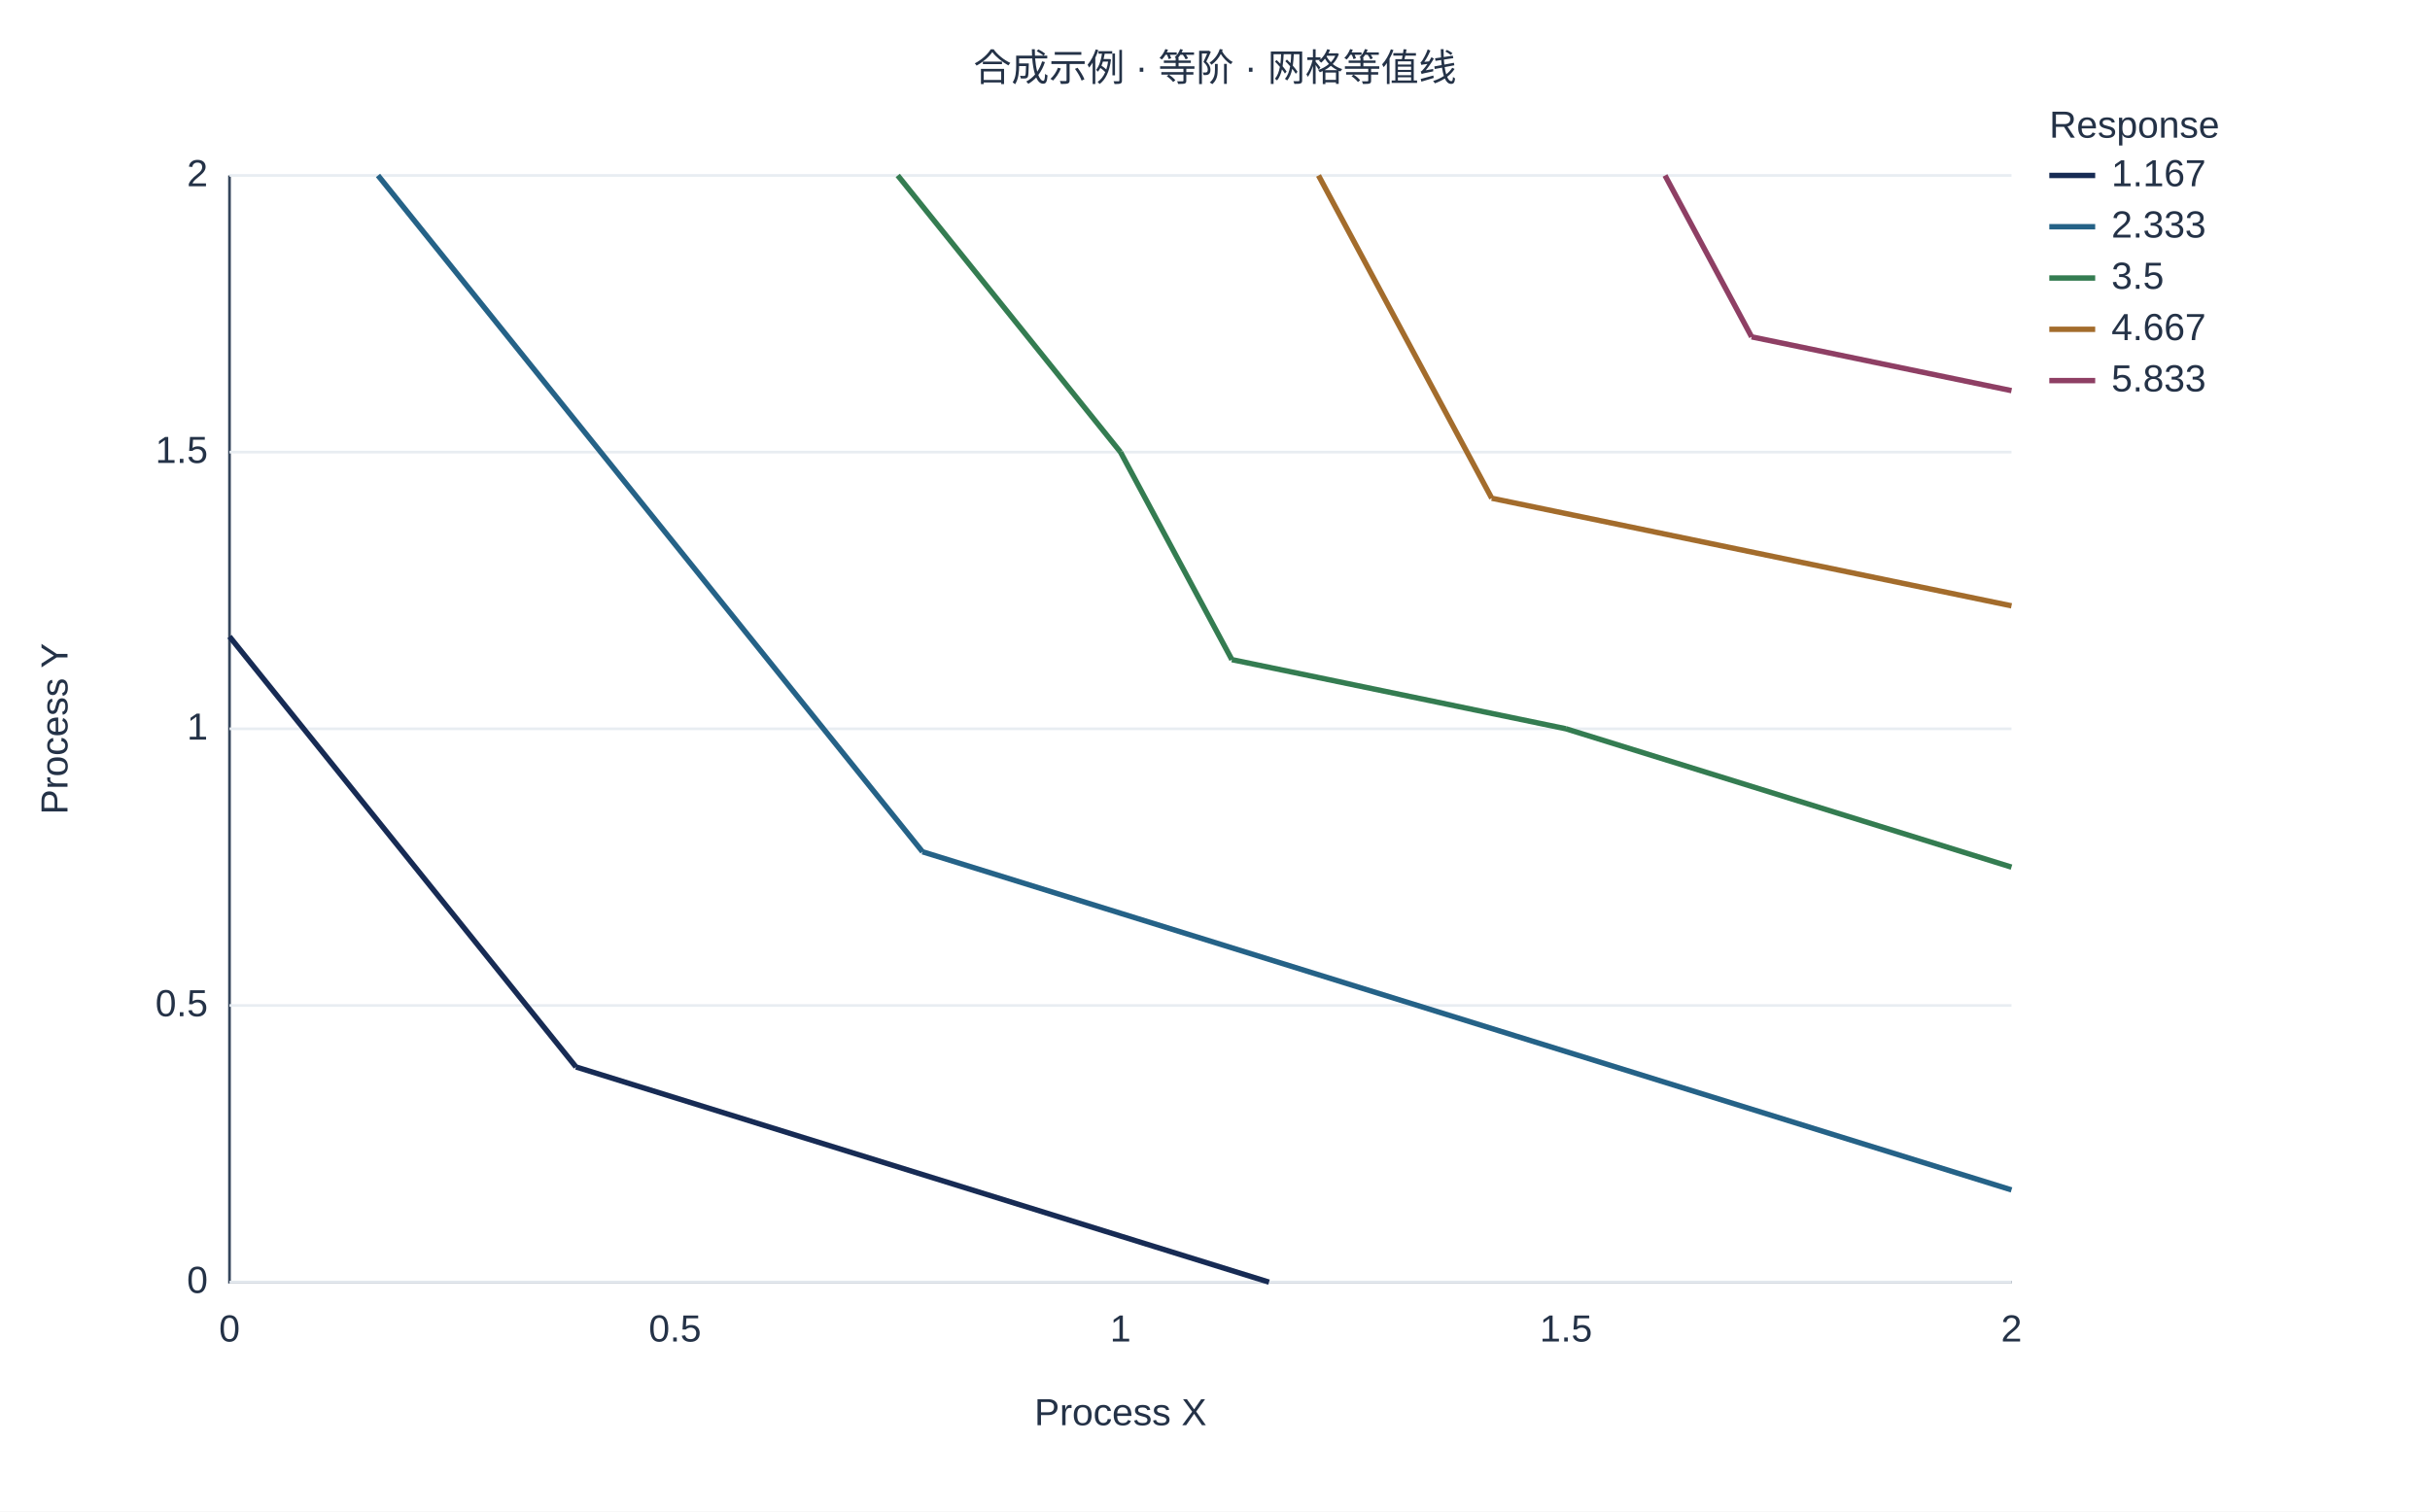
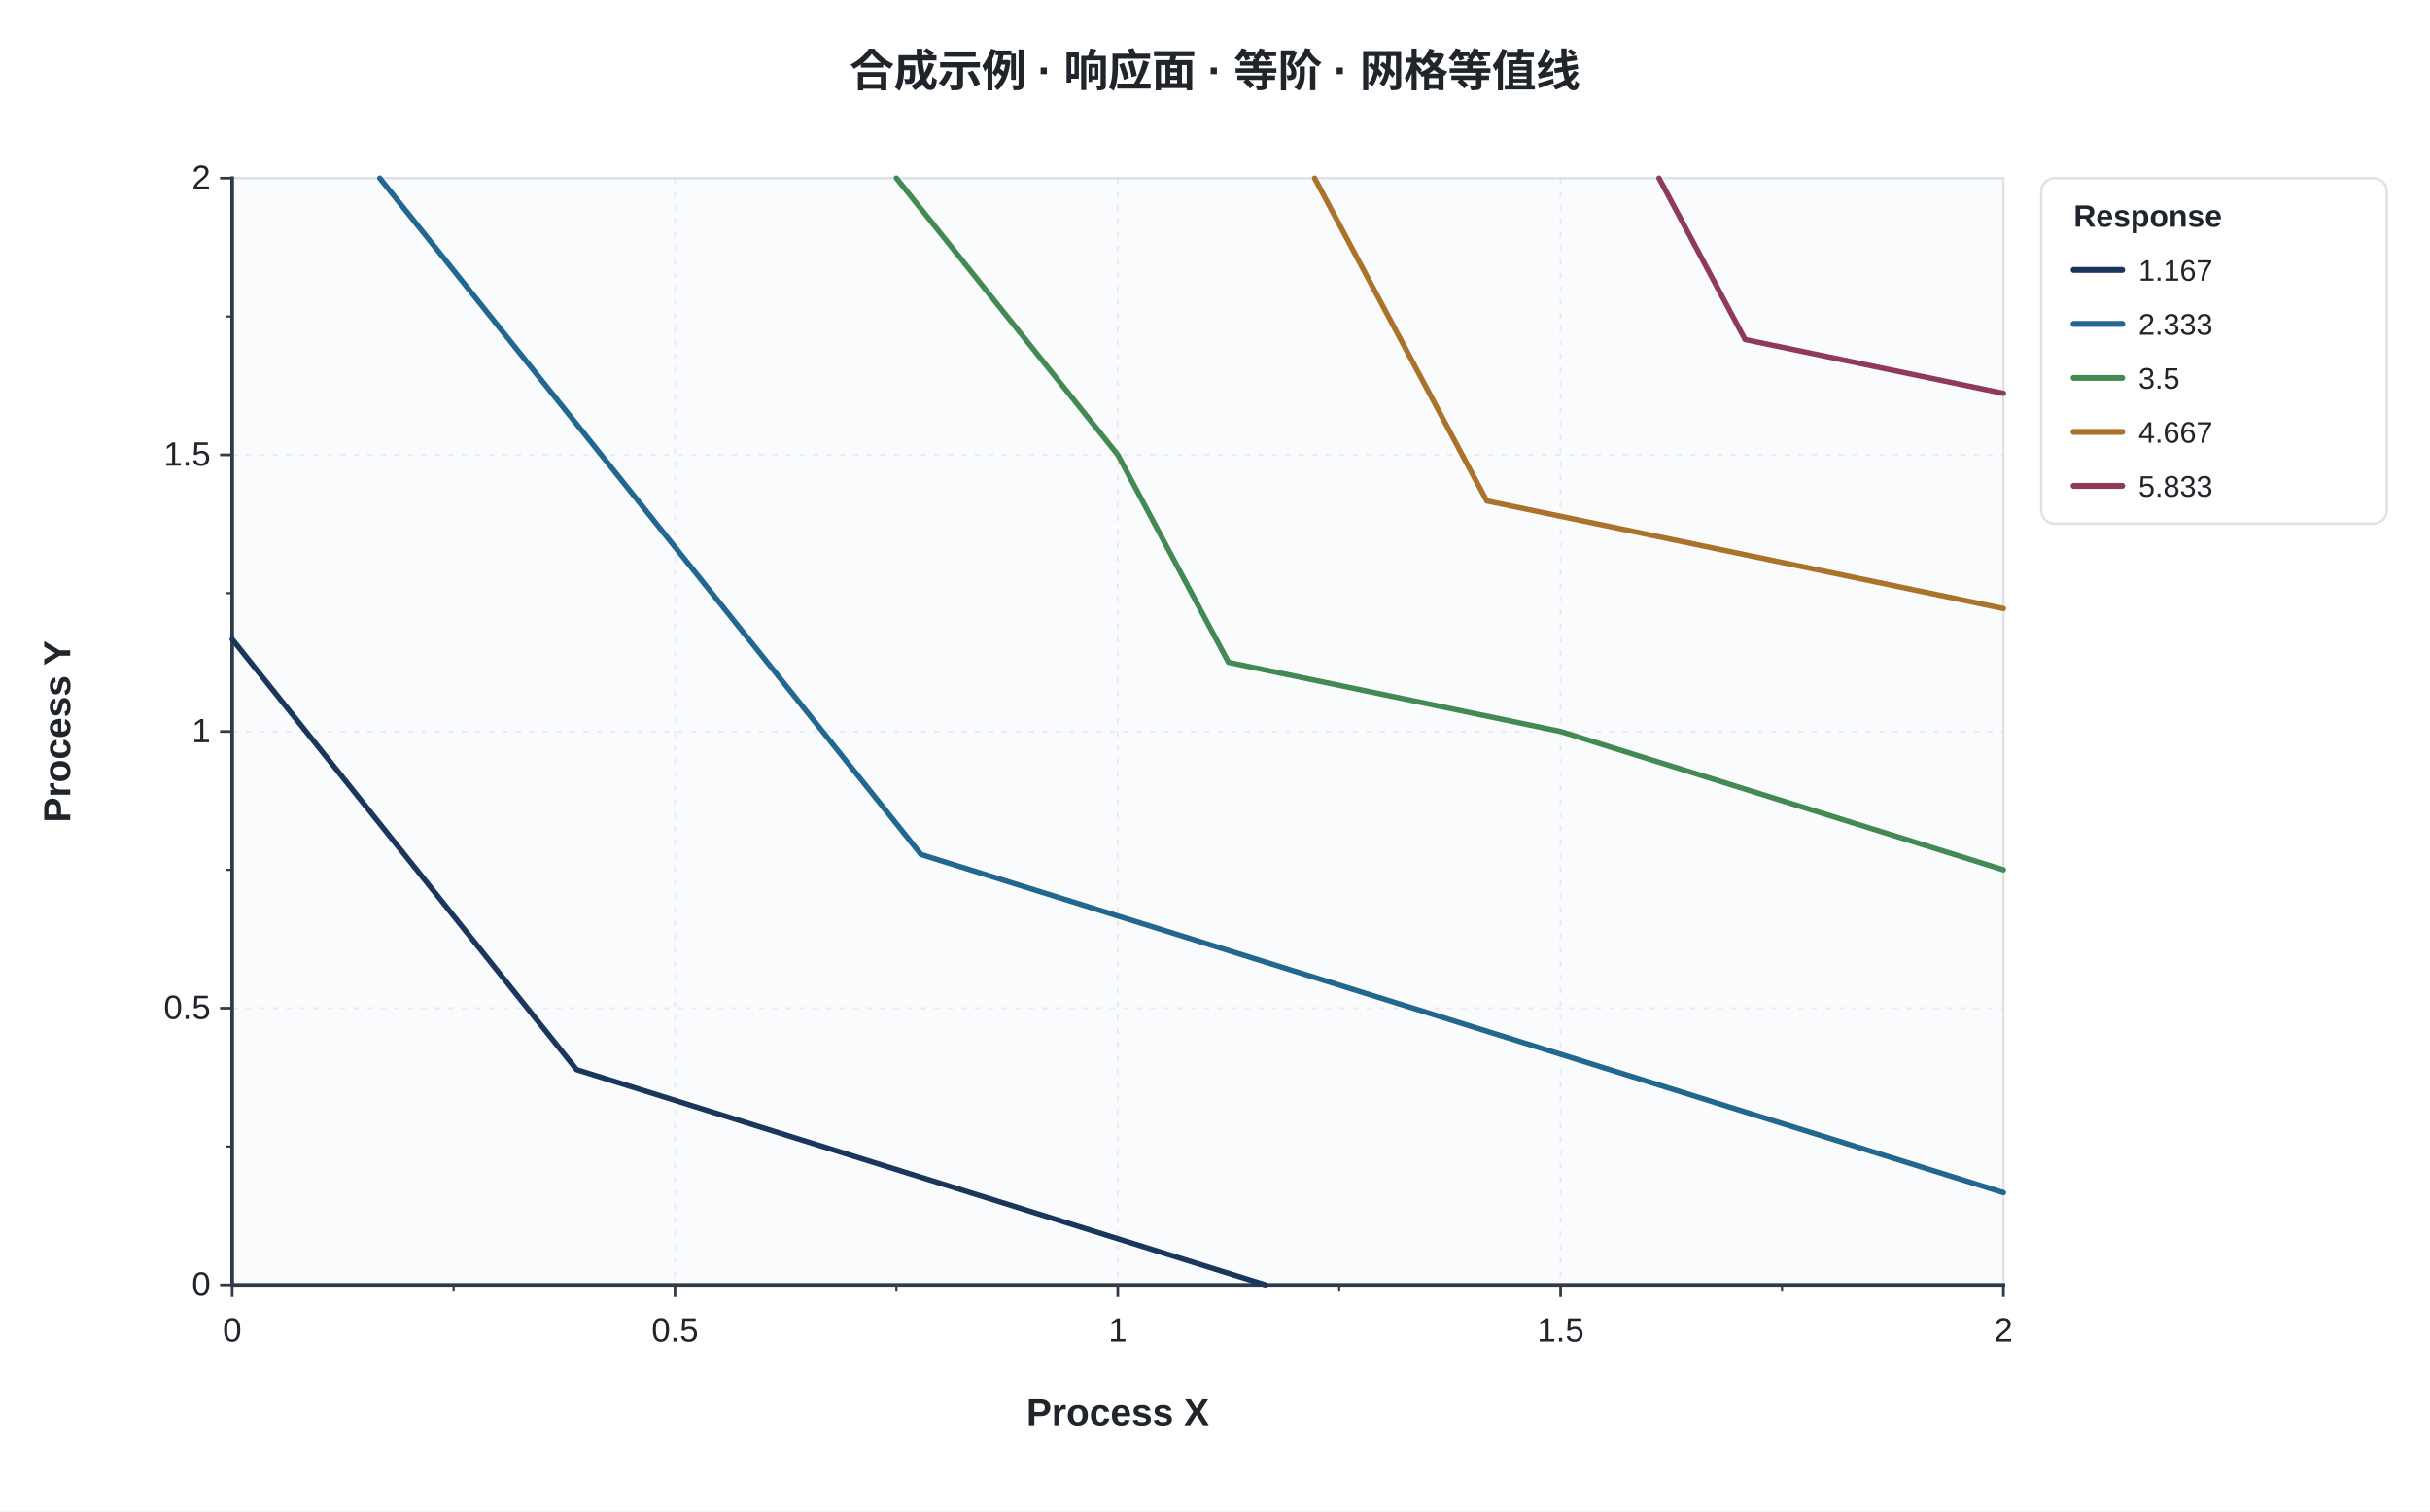
- <svg xmlns="http://www.w3.org/2000/svg" width="900" height="560" viewBox="0 0 900 560">
+ <svg xmlns="http://www.w3.org/2000/svg" width="900" height="560" viewBox="0 0 900 560" text-rendering="geometricPrecision">
  <rect width="100%" height="100%" fill="white" />
-   <g font-family="Arial" font-size="14" fill="#243247">
-     <text x="450" y="30" text-anchor="middle">合成示例 · 等阶 · 网格等值线</text>
-     <path d="M85,65V475H745" fill="none" stroke="#35465c" />
-     <text x="77" y="479" text-anchor="end">0</text>
-     <path d="M85,475H745" stroke="#e8edf2" />
-     <text x="77" y="376.5" text-anchor="end">0.5</text>
-     <path d="M85,372.5H745" stroke="#e8edf2" />
-     <text x="77" y="274" text-anchor="end">1</text>
-     <path d="M85,270H745" stroke="#e8edf2" />
-     <text x="77" y="171.5" text-anchor="end">1.5</text>
-     <path d="M85,167.5H745" stroke="#e8edf2" />
-     <text x="77" y="69" text-anchor="end">2</text>
-     <path d="M85,65H745" stroke="#e8edf2" />
-     <text x="85" y="497" text-anchor="middle">0</text>
-     <text x="250" y="497" text-anchor="middle">0.5</text>
-     <text x="415" y="497" text-anchor="middle">1</text>
-     <text x="580" y="497" text-anchor="middle">1.5</text>
-     <text x="745" y="497" text-anchor="middle">2</text>
-     <text x="415" y="528" text-anchor="middle">Process X</text>
-     <text transform="translate(25 270) rotate(-90)" text-anchor="middle">Process Y</text>
-     <text x="759" y="51">Response</text>
-     <path d="M415,457.917L213.333,395.278M213.333,395.278L112.5,270M112.5,270L103.333,258.611M103.333,258.611L85,235.833M470,475L433.333,463.611M433.333,463.611L415,457.917" fill="none" stroke="#172b54" stroke-width="2" />
-     <path d="M759,65h17" stroke="#172b54" stroke-width="2" />
-     <text x="782" y="69">1.167</text>
-     <path d="M415,338.333L341.667,315.556M341.667,315.556L305,270M305,270L231.667,178.889M231.667,178.889L140,65M745,440.833L561.667,383.889M561.667,383.889L415,338.333" fill="none" stroke="#256287" stroke-width="2" />
-     <path d="M759,84h17" stroke="#256287" stroke-width="2" />
-     <text x="782" y="88">2.333</text>
-     <path d="M415,167.5L360,99.167M360,99.167L332.5,65M745,321.25L690,304.167M690,304.167L580,270M580,270L456.25,244.375M456.25,244.375L415,167.5" fill="none" stroke="#347c51" stroke-width="2" />
-     <path d="M759,103h17" stroke="#347c51" stroke-width="2" />
-     <text x="782" y="107">3.5</text>
-     <path d="M745,224.444L552.5,184.583M552.5,184.583L488.333,65" fill="none" stroke="#a36c2c" stroke-width="2" />
-     <path d="M759,122h17" stroke="#a36c2c" stroke-width="2" />
-     <text x="782" y="126">4.667</text>
-     <path d="M745,144.722L648.75,124.792M648.75,124.792L616.667,65" fill="none" stroke="#8e3f64" stroke-width="2" />
-     <path d="M759,141h17" stroke="#8e3f64" stroke-width="2" />
-     <text x="782" y="145">5.833</text>
+   <g font-family="Arial, Helvetica Neue, Arial, PingFang SC, Microsoft YaHei, sans-serif" font-size="14" fill="#20252c" font-variant-numeric="tabular-nums">
+     <text x="450" y="32" text-anchor="middle" font-size="16.5" font-weight="700" letter-spacing="-0.2">合成示例 · 响应面 · 等阶 · 网格等值线</text>
+     <rect x="86" y="66" width="656" height="410" fill="#fafbfd" />
+     <path d="M86,373.5H742" stroke="#e7ecf2" stroke-width="0.75" stroke-dasharray="2 3" />
+     <path d="M86,271H742" stroke="#e7ecf2" stroke-width="0.75" stroke-dasharray="2 3" />
+     <path d="M86,168.5H742" stroke="#e7ecf2" stroke-width="0.75" stroke-dasharray="2 3" />
+     <path d="M250,66V476" stroke="#e7ecf2" stroke-width="0.75" stroke-dasharray="2 3" />
+     <path d="M414,66V476" stroke="#e7ecf2" stroke-width="0.75" stroke-dasharray="2 3" />
+     <path d="M578,66V476" stroke="#e7ecf2" stroke-width="0.75" stroke-dasharray="2 3" />
+     <path d="M86,66H742V476" fill="none" stroke="#dce2ea" stroke-width="0.9" />
+     <path d="M86,66V476H742" fill="none" stroke="#2f3b49" stroke-width="1.35" stroke-linecap="square" />
+     <path d="M86,476h-4.5" stroke="#2f3b49" stroke-width="1" />
+     <text x="78" y="480" text-anchor="end" font-size="12.5">0</text>
+     <path d="M86,373.5h-4.5" stroke="#2f3b49" stroke-width="1" />
+     <path d="M86,424.75h-2.5" stroke="#2f3b49" stroke-width="0.8" />
+     <text x="78" y="377.5" text-anchor="end" font-size="12.5">0.5</text>
+     <path d="M86,271h-4.5" stroke="#2f3b49" stroke-width="1" />
+     <path d="M86,322.25h-2.5" stroke="#2f3b49" stroke-width="0.8" />
+     <text x="78" y="275" text-anchor="end" font-size="12.5">1</text>
+     <path d="M86,168.5h-4.5" stroke="#2f3b49" stroke-width="1" />
+     <path d="M86,219.75h-2.5" stroke="#2f3b49" stroke-width="0.8" />
+     <text x="78" y="172.5" text-anchor="end" font-size="12.5">1.5</text>
+     <path d="M86,66h-4.5" stroke="#2f3b49" stroke-width="1" />
+     <path d="M86,117.25h-2.5" stroke="#2f3b49" stroke-width="0.8" />
+     <text x="78" y="70" text-anchor="end" font-size="12.5">2</text>
+     <path d="M86,476v4.5" stroke="#2f3b49" stroke-width="1" />
+     <text x="86" y="497" text-anchor="middle" font-size="12.5">0</text>
+     <path d="M250,476v4.5" stroke="#2f3b49" stroke-width="1" />
+     <path d="M168,476v2.5" stroke="#2f3b49" stroke-width="0.8" />
+     <text x="250" y="497" text-anchor="middle" font-size="12.5">0.5</text>
+     <path d="M414,476v4.5" stroke="#2f3b49" stroke-width="1" />
+     <path d="M332,476v2.5" stroke="#2f3b49" stroke-width="0.8" />
+     <text x="414" y="497" text-anchor="middle" font-size="12.5">1</text>
+     <path d="M578,476v4.5" stroke="#2f3b49" stroke-width="1" />
+     <path d="M496,476v2.5" stroke="#2f3b49" stroke-width="0.8" />
+     <text x="578" y="497" text-anchor="middle" font-size="12.5">1.5</text>
+     <path d="M742,476v4.5" stroke="#2f3b49" stroke-width="1" />
+     <path d="M660,476v2.5" stroke="#2f3b49" stroke-width="0.8" />
+     <text x="742" y="497" text-anchor="middle" font-size="12.5">2</text>
+     <text x="414" y="528" text-anchor="middle" font-weight="600">Process X</text>
+     <text transform="translate(26 271) rotate(-90)" text-anchor="middle" font-weight="600">Process Y</text>
+     <rect x="756" y="66" width="128" height="128" rx="5" fill="white" fill-opacity="0.94" stroke="#dce2ea" stroke-width="0.9" />
+     <text x="768" y="84" font-size="11.5" font-weight="600">Response</text>
+     <path d="M414,458.917L213.556,396.278M213.556,396.278L113.333,271M113.333,271L104.222,259.611M104.222,259.611L86,236.833M468.667,476L432.222,464.611M432.222,464.611L414,458.917" fill="none" stroke="#1b365d" stroke-width="2" stroke-linecap="round" stroke-linejoin="round" />
+     <path d="M768,100h18" stroke="#1b365d" stroke-width="2.2" stroke-linecap="round" />
+     <text x="792" y="104" font-size="11">1.167</text>
+     <path d="M414,339.333L341.111,316.556M341.111,316.556L304.667,271M304.667,271L231.778,179.889M231.778,179.889L140.667,66M742,441.833L559.778,384.889M559.778,384.889L414,339.333" fill="none" stroke="#21678f" stroke-width="2" stroke-linecap="round" stroke-linejoin="round" />
+     <path d="M768,120h18" stroke="#21678f" stroke-width="2.2" stroke-linecap="round" />
+     <text x="792" y="124" font-size="11">2.333</text>
+     <path d="M414,168.5L359.333,100.167M359.333,100.167L332,66M742,322.25L687.333,305.167M687.333,305.167L578,271M578,271L455,245.375M455,245.375L414,168.5" fill="none" stroke="#438953" stroke-width="2" stroke-linecap="round" stroke-linejoin="round" />
+     <path d="M768,140h18" stroke="#438953" stroke-width="2.2" stroke-linecap="round" />
+     <text x="792" y="144" font-size="11">3.5</text>
+     <path d="M742,225.444L550.667,185.583M550.667,185.583L486.889,66" fill="none" stroke="#aa722b" stroke-width="2" stroke-linecap="round" stroke-linejoin="round" />
+     <path d="M768,160h18" stroke="#aa722b" stroke-width="2.2" stroke-linecap="round" />
+     <text x="792" y="164" font-size="11">4.667</text>
+     <path d="M742,145.722L646.333,125.792M646.333,125.792L614.444,66" fill="none" stroke="#8f395c" stroke-width="2" stroke-linecap="round" stroke-linejoin="round" />
+     <path d="M768,180h18" stroke="#8f395c" stroke-width="2.2" stroke-linecap="round" />
+     <text x="792" y="184" font-size="11">5.833</text>
  </g>
</svg>
